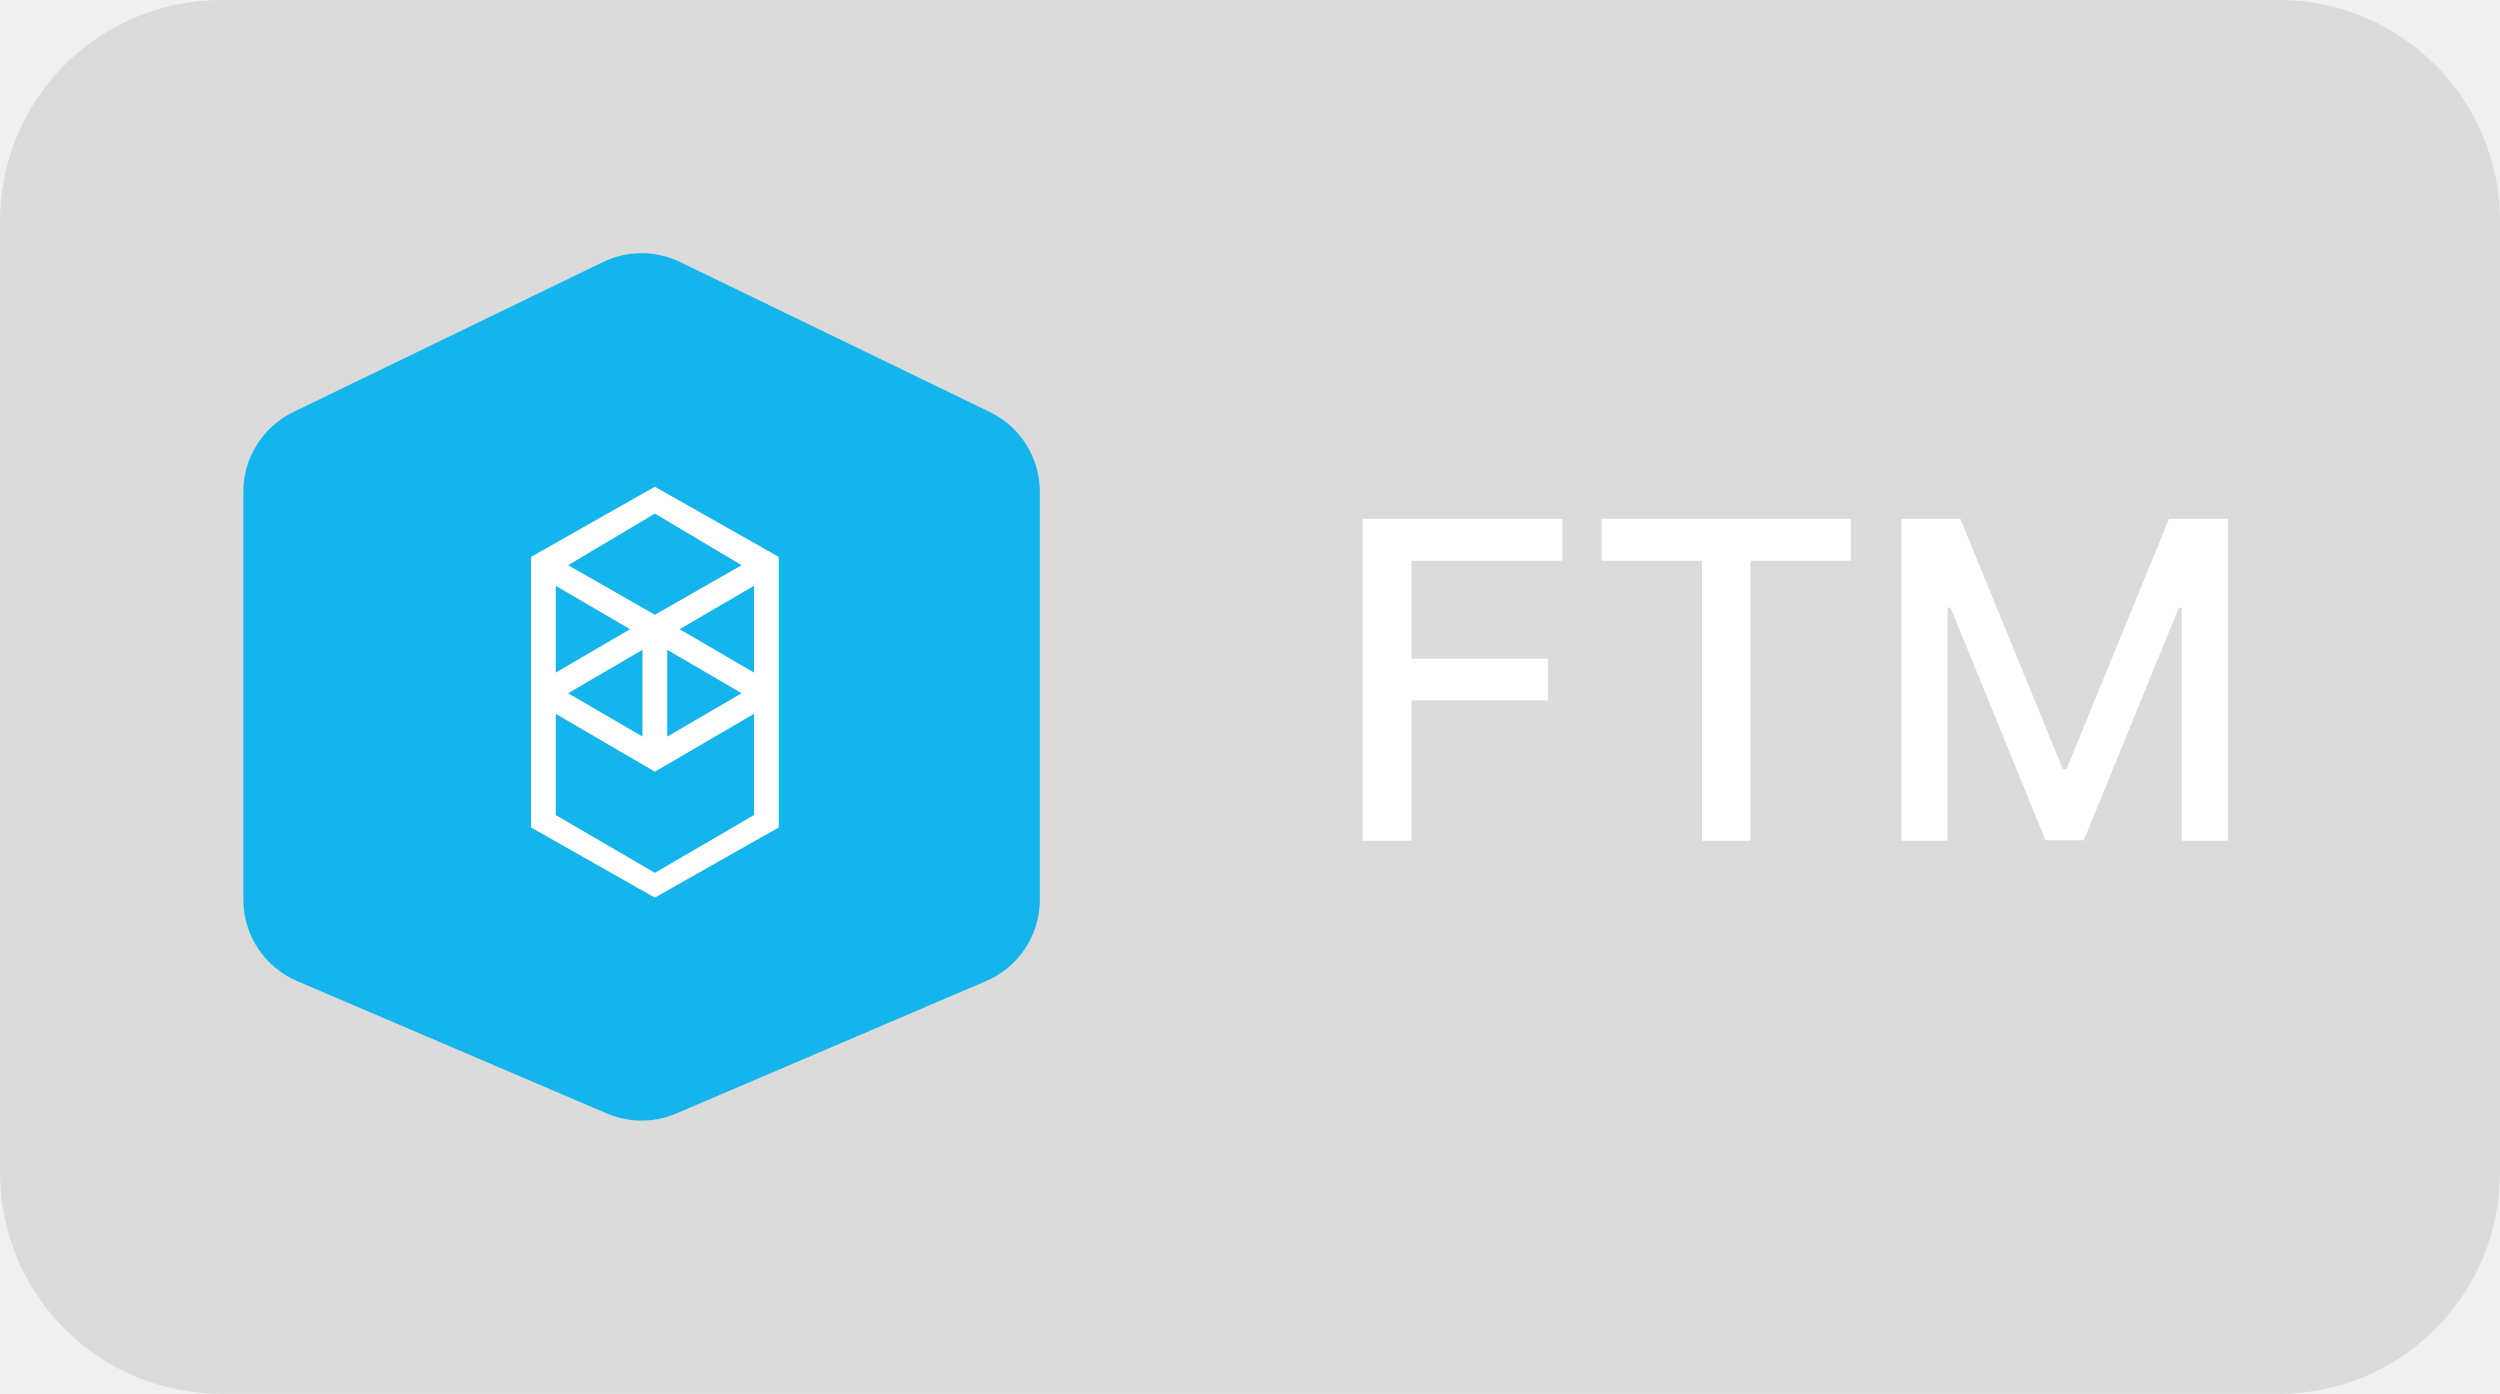
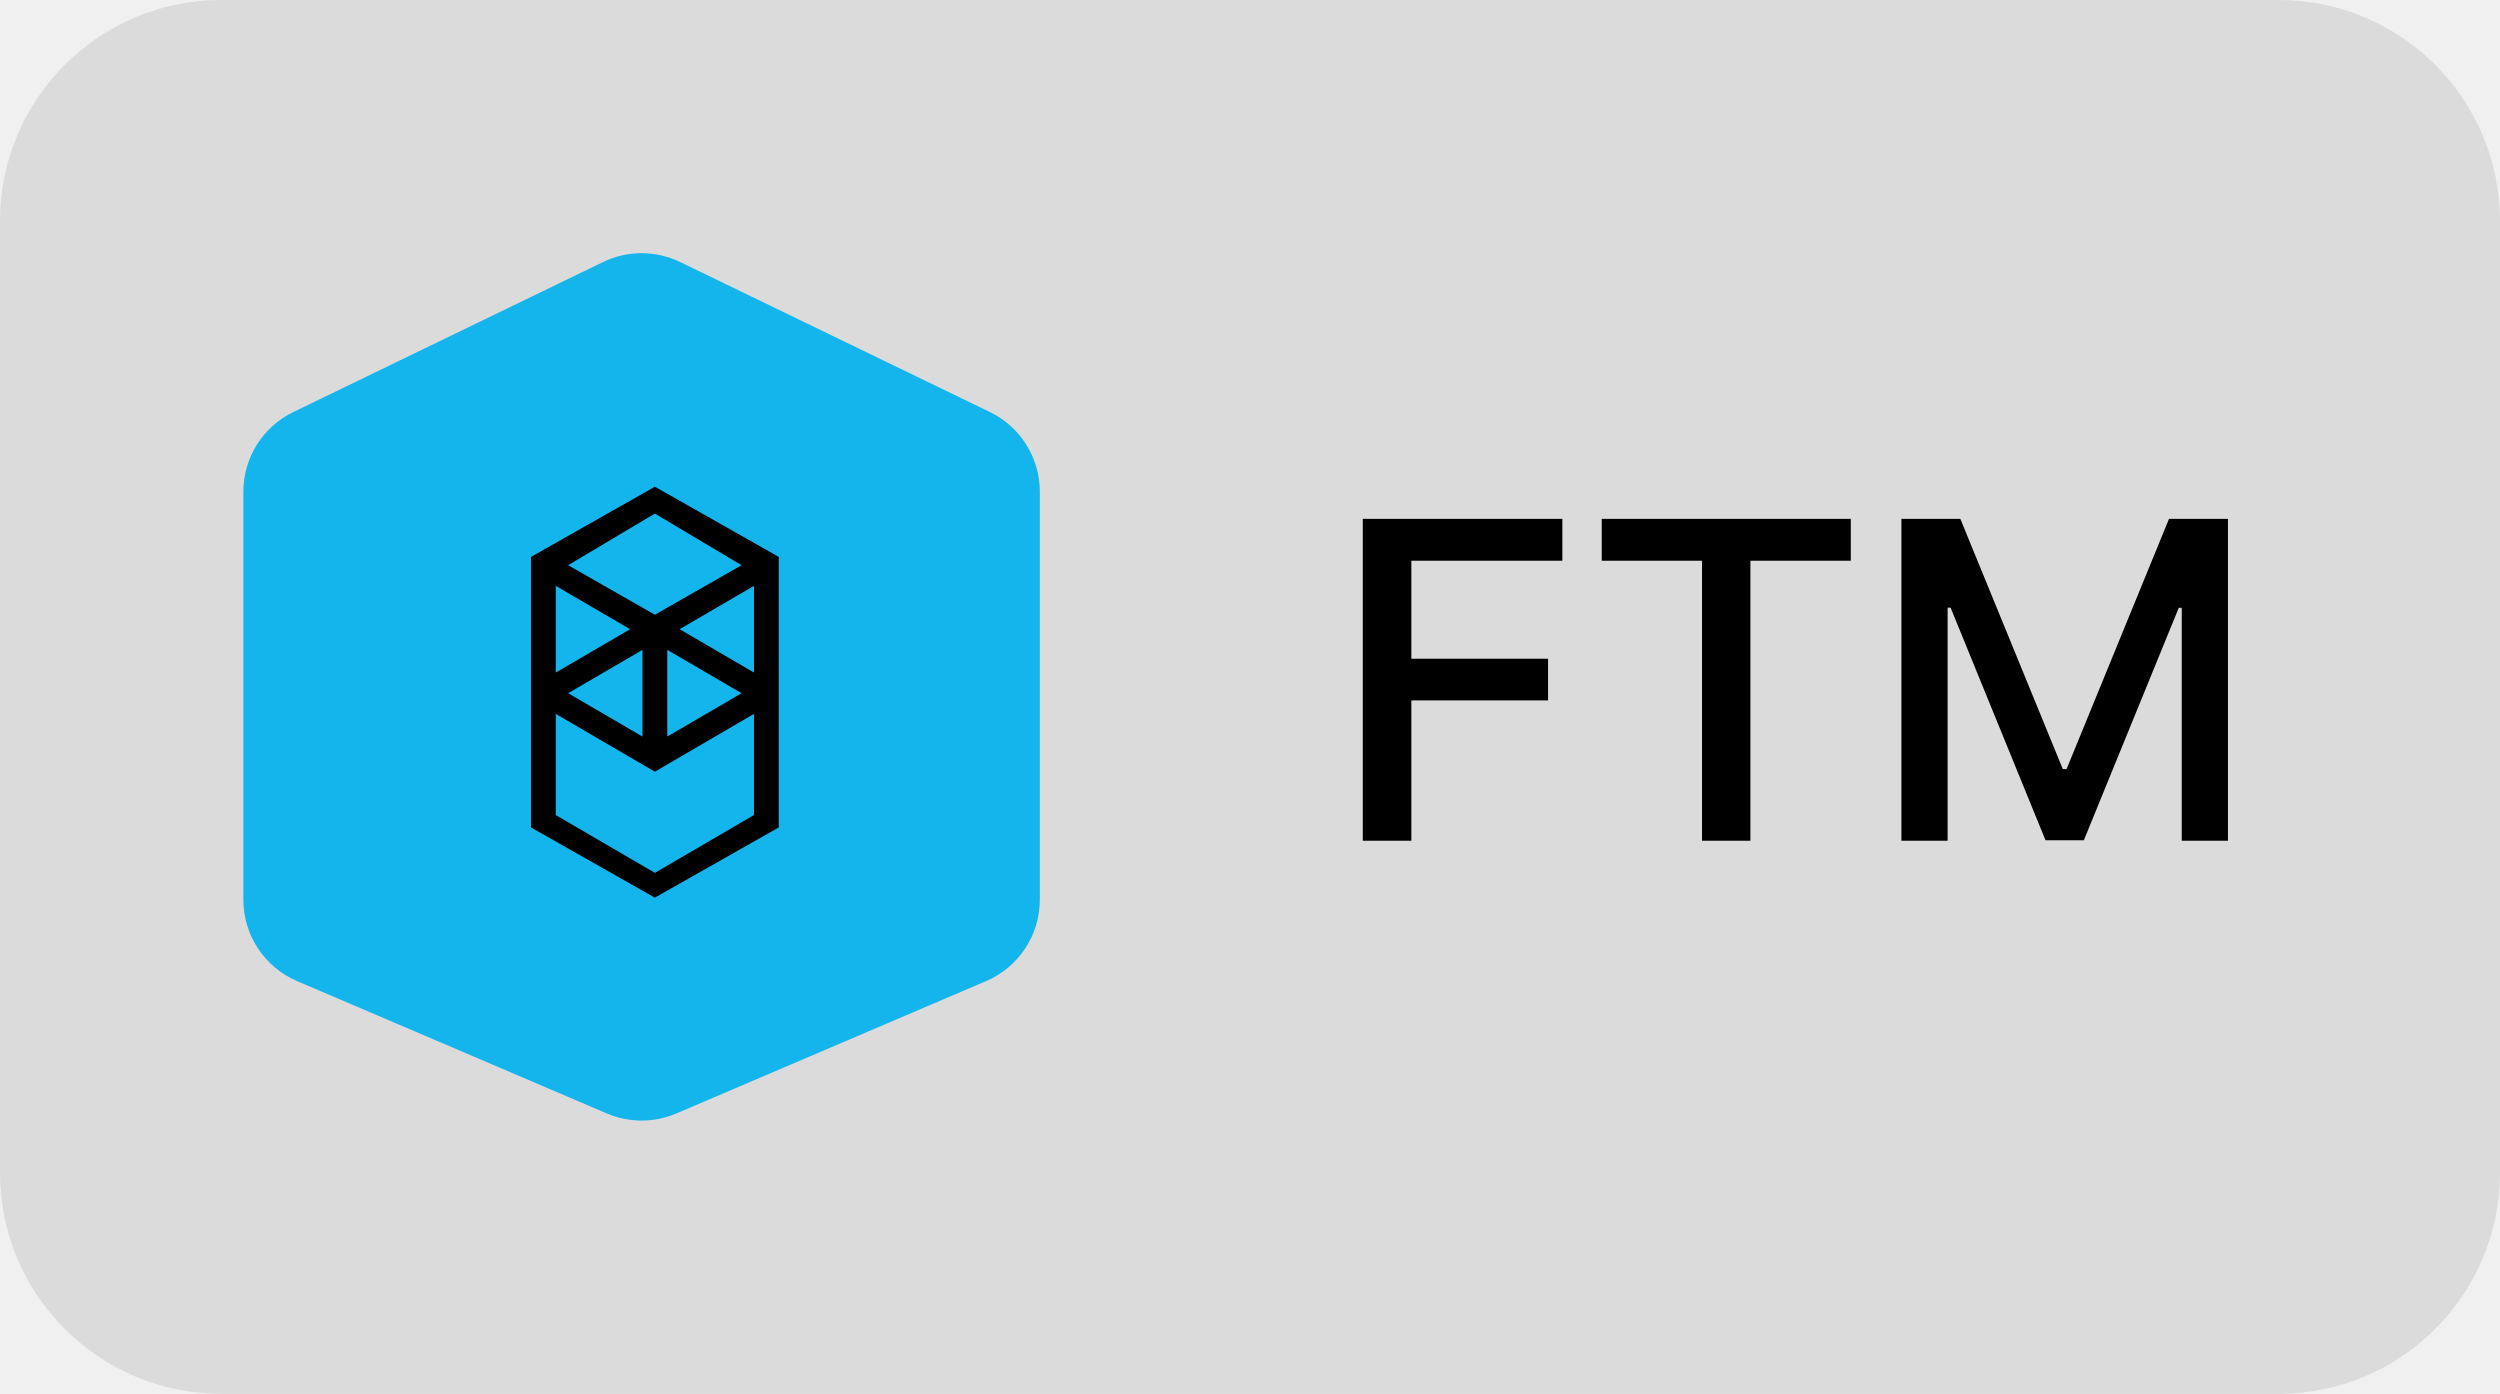
<svg xmlns="http://www.w3.org/2000/svg" width="113" height="63" viewBox="0 0 113 63" fill="none">
  <rect width="113" height="63" rx="10" fill="#3C3D3F" fill-opacity="0.12" />
-   <path d="M61.598 38V23.454H70.618V25.344H63.793V29.776H69.972V31.658H63.793V38H61.598ZM72.399 25.344V23.454H83.656V25.344H79.118V38H76.931V25.344H72.399ZM85.944 23.454H88.608L93.238 34.761H93.409L98.039 23.454H100.703V38H98.615V27.474H98.48L94.19 37.979H92.457L88.167 27.467H88.032V38H85.944V23.454Z" fill="white" />
+   <path d="M61.598 38V23.454H70.618V25.344H63.793V29.776H69.972V31.658H63.793V38H61.598ZM72.399 25.344V23.454H83.656V25.344H79.118V38H76.931V25.344H72.399ZM85.944 23.454H88.608L93.238 34.761H93.409L98.039 23.454H100.703V38H98.615V27.474H98.48L94.19 37.979H92.457L88.167 27.467H88.032V38H85.944V23.454Z" fill="black" />
  <path fill-rule="evenodd" clip-rule="evenodd" d="M31 12.155L44.32 19.845C44.928 20.196 45.433 20.701 45.784 21.309C46.135 21.917 46.32 22.607 46.32 23.309V38.691C46.32 39.393 46.135 40.083 45.784 40.691C45.433 41.299 44.928 41.804 44.32 42.155L31 49.845C30.392 50.196 29.702 50.381 29 50.381C28.297 50.381 27.608 50.196 27 49.845L13.68 42.155C13.072 41.804 12.567 41.299 12.216 40.691C11.864 40.083 11.68 39.393 11.68 38.691V23.309C11.68 22.607 11.864 21.917 12.216 21.309C12.567 20.701 13.072 20.196 13.68 19.845L27 12.155C27.608 11.804 28.297 11.619 29 11.619C29.702 11.619 30.392 11.804 31 12.155Z" fill="url(#paint0_linear_0_1126)" />
-   <path fill-rule="evenodd" clip-rule="evenodd" d="M33.196 37.417C32.02 37.842 30.929 37.681 30.444 37.617C30.205 37.586 29.801 37.512 29.37 37.423L28.655 40.09L27.013 39.65L27.716 37.026L26.466 36.691L25.763 39.315L24.121 38.875L24.824 36.251L21.594 35.385L22.46 33.503L23.442 33.767C23.772 33.855 23.918 33.861 24.091 33.768C24.264 33.674 24.348 33.483 24.391 33.322L26.211 26.528C26.326 26.102 26.322 25.978 26.185 25.707C26.048 25.435 25.595 25.283 25.336 25.214L24.387 24.959L24.844 23.255L28.074 24.12L28.779 21.488L30.421 21.928L29.716 24.56L30.966 24.895L31.672 22.263L33.314 22.703L32.6 25.367C33.804 25.771 34.653 26.248 35.29 27.049C36.115 28.084 35.708 29.389 35.6 29.698C35.493 30.006 35.193 30.575 34.812 30.892C34.431 31.21 33.651 31.42 33.651 31.42C33.651 31.42 34.403 31.803 34.851 32.375C35.297 32.947 35.513 33.802 35.197 34.885C34.883 35.969 34.37 36.991 33.196 37.417ZM29.788 31.717C29.177 31.521 28.558 31.355 27.932 31.22L26.988 34.742C26.988 34.742 28.071 35.057 28.815 35.199C29.558 35.34 30.359 35.358 30.791 35.251C31.221 35.144 31.761 34.943 31.977 34.138C32.193 33.332 31.747 32.851 31.48 32.615C31.215 32.379 30.587 31.989 29.788 31.718V31.717ZM29.735 29.952C30.34 30.089 31.014 30.122 31.542 29.992C32.07 29.862 32.438 29.532 32.583 28.93C32.728 28.328 32.465 27.714 31.845 27.326C31.225 26.938 30.777 26.801 30.265 26.656C29.753 26.511 29.219 26.416 29.219 26.416L28.369 29.586C28.369 29.586 29.131 29.814 29.735 29.952Z" fill="white" />
+   <path fill-rule="evenodd" clip-rule="evenodd" d="M33.196 37.417C32.02 37.842 30.929 37.681 30.444 37.617C30.205 37.586 29.801 37.512 29.37 37.423L28.655 40.09L27.013 39.65L27.716 37.026L26.466 36.691L25.763 39.315L24.121 38.875L24.824 36.251L21.594 35.385L22.46 33.503L23.442 33.767C23.772 33.855 23.918 33.861 24.091 33.768C24.264 33.674 24.348 33.483 24.391 33.322L26.211 26.528C26.326 26.102 26.322 25.978 26.185 25.707C26.048 25.435 25.595 25.283 25.336 25.214L24.387 24.959L24.844 23.255L28.074 24.12L28.779 21.488L30.421 21.928L29.716 24.56L30.966 24.895L31.672 22.263L33.314 22.703L32.6 25.367C33.804 25.771 34.653 26.248 35.29 27.049C36.115 28.084 35.708 29.389 35.6 29.698C35.493 30.006 35.193 30.575 34.812 30.892C34.431 31.21 33.651 31.42 33.651 31.42C33.651 31.42 34.403 31.803 34.851 32.375C35.297 32.947 35.513 33.802 35.197 34.885C34.883 35.969 34.37 36.991 33.196 37.417ZM29.788 31.717C29.177 31.521 28.558 31.355 27.932 31.22L26.988 34.742C26.988 34.742 28.071 35.057 28.815 35.199C29.558 35.34 30.359 35.358 30.791 35.251C31.221 35.144 31.761 34.943 31.977 34.138C32.193 33.332 31.747 32.851 31.48 32.615C31.215 32.379 30.587 31.989 29.788 31.718V31.717ZM29.735 29.952C30.34 30.089 31.014 30.122 31.542 29.992C32.07 29.862 32.438 29.532 32.583 28.93C32.728 28.328 32.465 27.714 31.845 27.326C31.225 26.938 30.777 26.801 30.265 26.656C29.753 26.511 29.219 26.416 29.219 26.416L28.369 29.586C28.369 29.586 29.131 29.814 29.735 29.952Z" fill="black" />
  <path d="M11 22.225C11 20.692 11.877 19.293 13.256 18.625L27.256 11.845C28.358 11.311 29.642 11.311 30.744 11.845L44.744 18.625C46.123 19.293 47 20.692 47 22.225V40.667C47 42.269 46.045 43.716 44.572 44.345L30.572 50.328C29.568 50.757 28.432 50.757 27.428 50.328L13.428 44.345C11.955 43.716 11 42.269 11 40.667V22.225Z" fill="#13B5EC" />
-   <path fill-rule="evenodd" clip-rule="evenodd" d="M30.72 28.44L34.08 26.48V30.4L30.72 28.44ZM34.08 36.84L29.6 39.453L25.12 36.84V32.267L29.6 34.88L34.08 32.267V36.84ZM25.12 26.48L28.48 28.44L25.12 30.4V26.48ZM30.16 29.373L33.52 31.333L30.16 33.293V29.373ZM29.04 33.293L25.68 31.333L29.04 29.373V33.293ZM33.52 25.547L29.6 27.787L25.68 25.547L29.6 23.213L33.52 25.547ZM24 25.173V37.4L29.6 40.573L35.2 37.4V25.173L29.6 22L24 25.173Z" fill="white" />
+   <path fill-rule="evenodd" clip-rule="evenodd" d="M30.72 28.44L34.08 26.48V30.4L30.72 28.44ZM34.08 36.84L29.6 39.453L25.12 36.84V32.267L29.6 34.88L34.08 32.267V36.84ZM25.12 26.48L28.48 28.44L25.12 30.4V26.48ZM30.16 29.373L33.52 31.333L30.16 33.293V29.373ZM29.04 33.293L25.68 31.333L29.04 29.373V33.293ZM33.52 25.547L29.6 27.787L25.68 25.547L29.6 23.213L33.52 25.547ZM24 25.173V37.4L29.6 40.573L35.2 37.4V25.173L29.6 22L24 25.173Z" fill="black" />
  <defs>
    <linearGradient id="paint0_linear_0_1126" x1="40.553" y1="38.571" x2="14.985" y2="23.646" gradientUnits="userSpaceOnUse">
      <stop stop-color="#FF9400" />
      <stop offset="1" stop-color="#FFBB21" />
    </linearGradient>
  </defs>
</svg>
